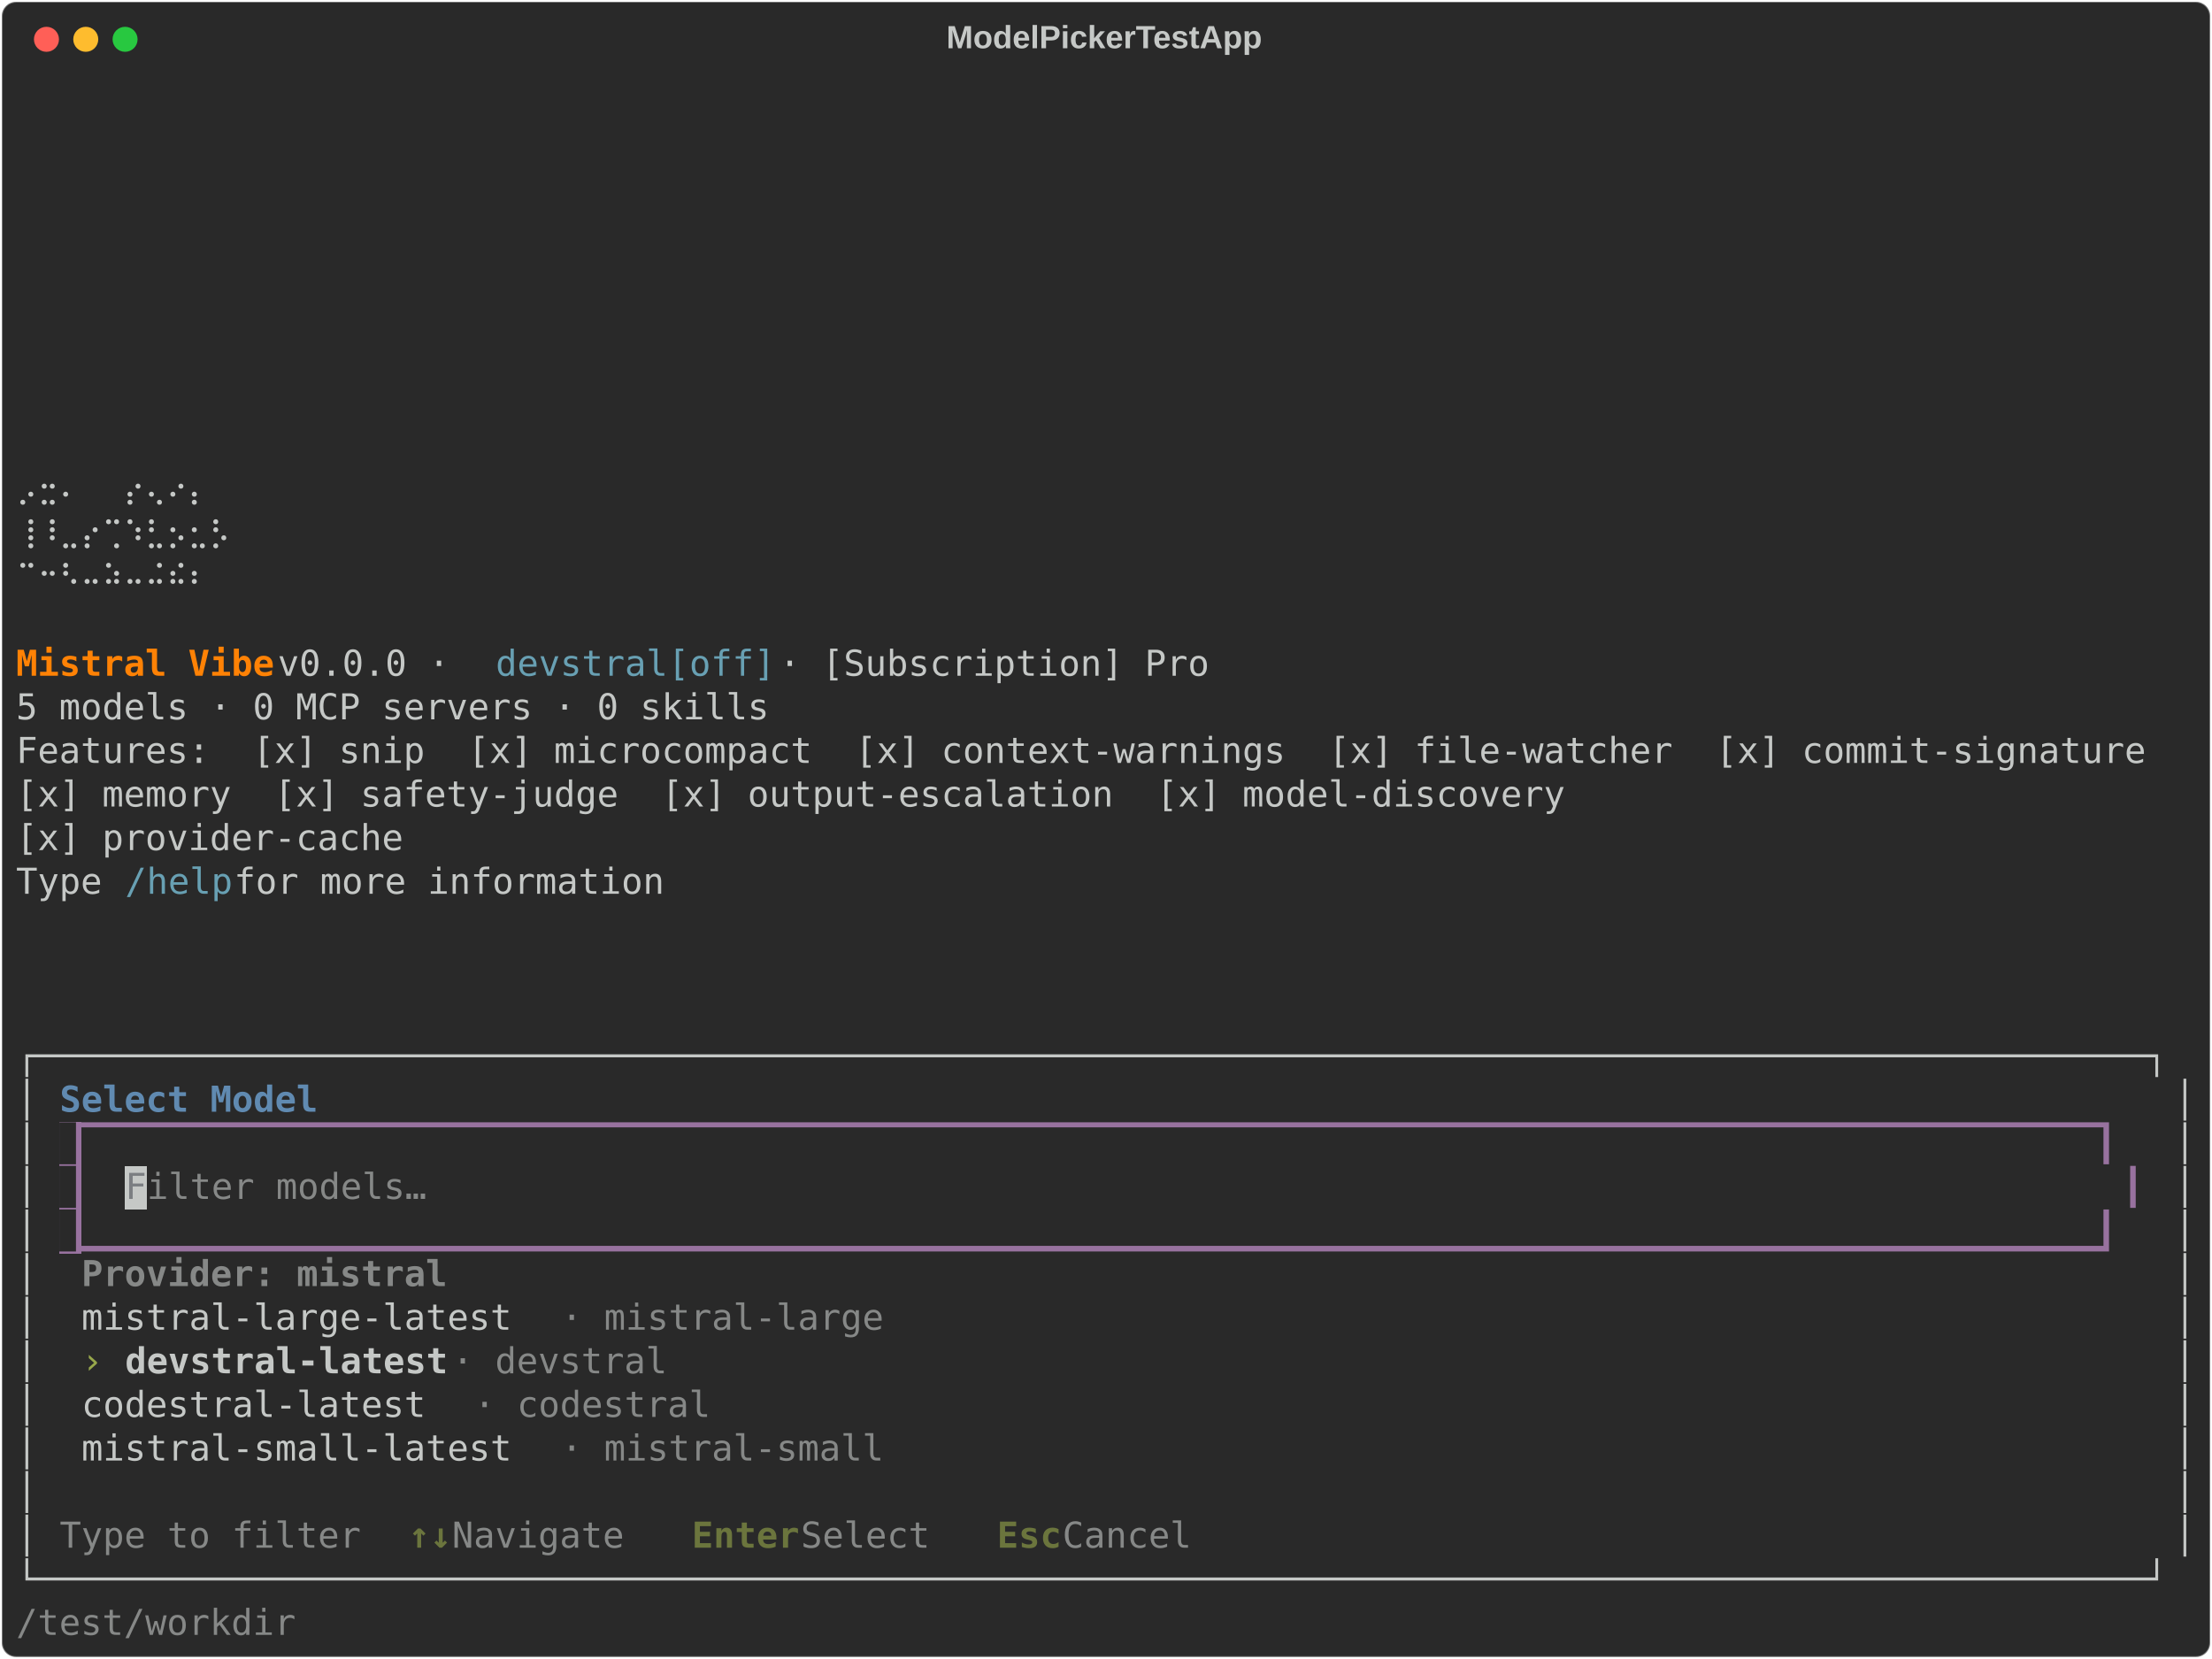
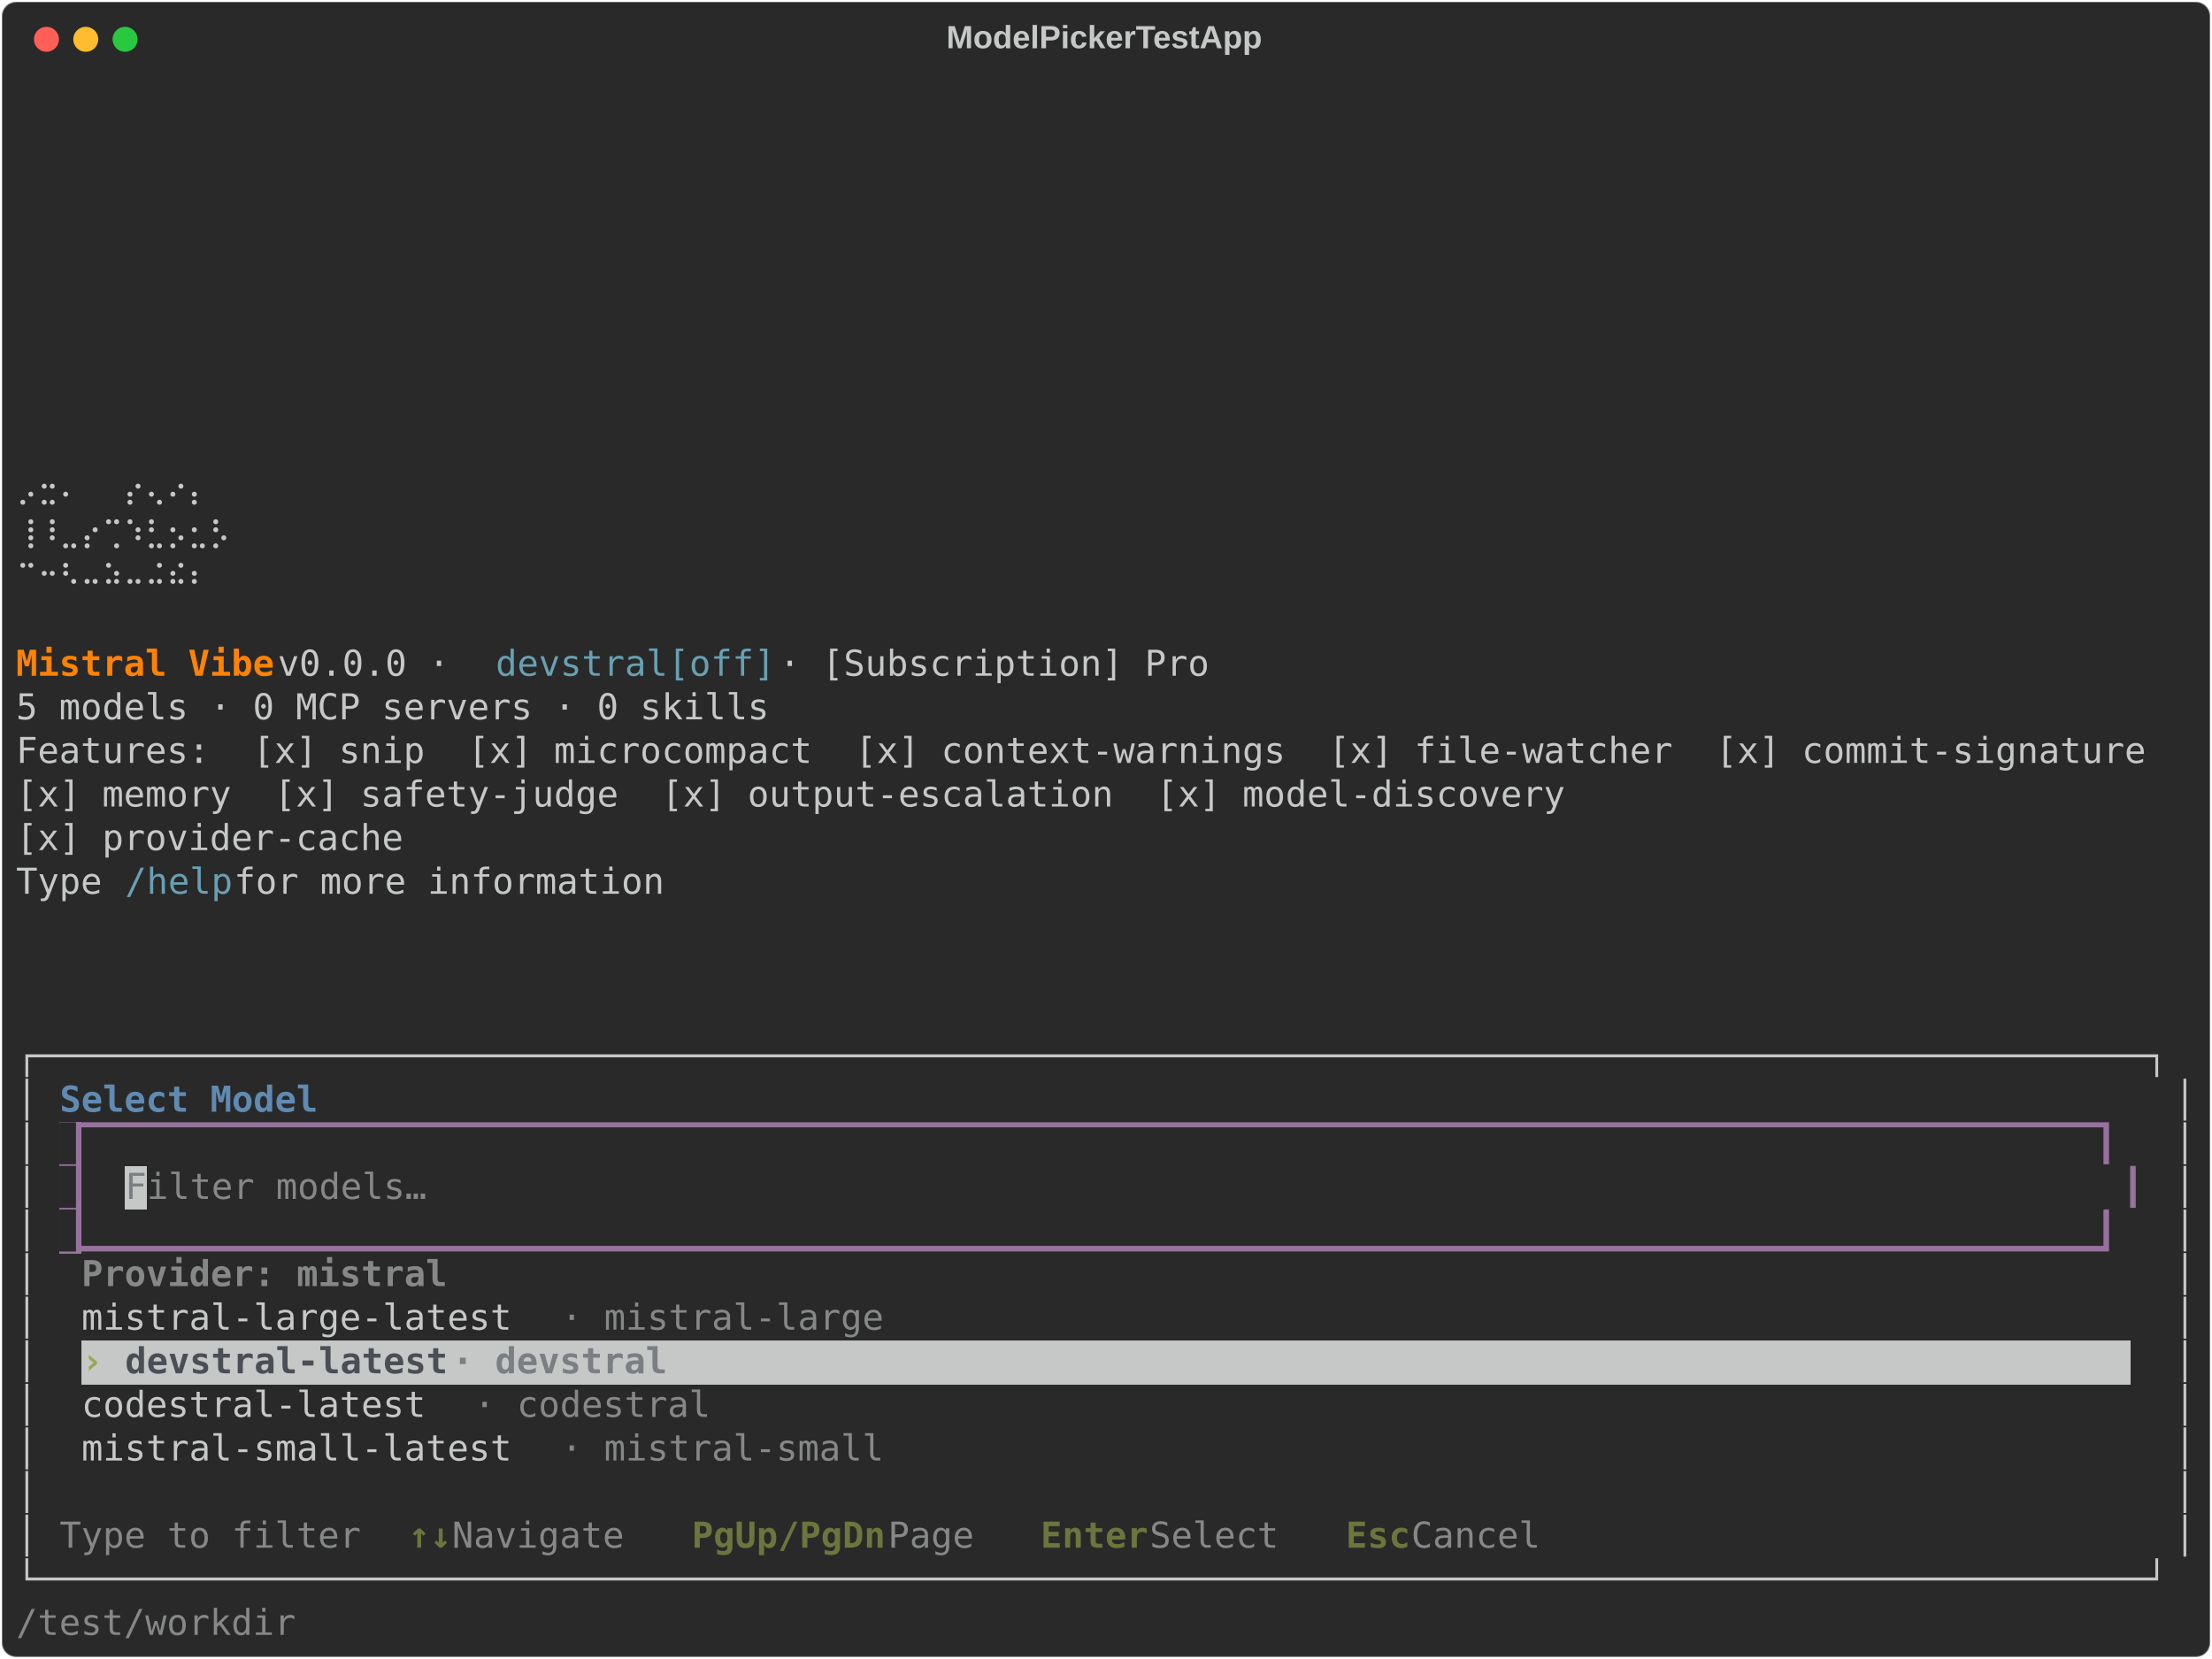
<svg xmlns="http://www.w3.org/2000/svg" class="rich-terminal" viewBox="0 0 1238 928.4">
  <style>

    @font-face {
        font-family: "Fira Code";
        src: local("FiraCode-Regular"),
                url("https://cdnjs.cloudflare.com/ajax/libs/firacode/6.2.0/woff2/FiraCode-Regular.woff2") format("woff2"),
                url("https://cdnjs.cloudflare.com/ajax/libs/firacode/6.2.0/woff/FiraCode-Regular.woff") format("woff");
        font-style: normal;
        font-weight: 400;
    }
    @font-face {
        font-family: "Fira Code";
        src: local("FiraCode-Bold"),
                url("https://cdnjs.cloudflare.com/ajax/libs/firacode/6.2.0/woff2/FiraCode-Bold.woff2") format("woff2"),
                url("https://cdnjs.cloudflare.com/ajax/libs/firacode/6.2.0/woff/FiraCode-Bold.woff") format("woff");
        font-style: bold;
        font-weight: 700;
    }

    .terminal-matrix {
        font-family: Fira Code, monospace;
        font-size: 20px;
        line-height: 24.4px;
        font-variant-east-asian: full-width;
    }

    .terminal-title {
        font-size: 18px;
        font-weight: bold;
        font-family: arial;
    }

    .terminal-r1 { fill: #c5c8c6 }
.terminal-r2 { fill: #ff8205;font-weight: bold }
.terminal-r3 { fill: #68a0b3 }
.terminal-r4 { fill: #608ab1;font-weight: bold }
.terminal-r5 { fill: #292929 }
.terminal-r6 { fill: #98729f }
.terminal-r7 { fill: #7b7e82 }
.terminal-r8 { fill: #868887 }
.terminal-r9 { fill: #868887;font-weight: bold }
- .terminal-r10 { fill: #98a84b }
- .terminal-r11 { fill: #c5c8c6;font-weight: bold }
- .terminal-r12 { fill: #6b753d;font-weight: bold }
+ .terminal-r10 { fill: #98a84b;font-weight: bold }
+ .terminal-r11 { fill: #4b4e55;font-weight: bold }
+ .terminal-r12 { fill: #7b7e82;font-weight: bold }
+ .terminal-r13 { fill: #6b753d;font-weight: bold }
    </style>
  <defs>
    <clipPath id="terminal-clip-terminal">
      <rect x="0" y="0" width="1219.0" height="877.4" />
    </clipPath>
    <clipPath id="terminal-line-0">
      <rect x="0" y="1.5" width="1220" height="24.65" />
    </clipPath>
    <clipPath id="terminal-line-1">
      <rect x="0" y="25.9" width="1220" height="24.65" />
    </clipPath>
    <clipPath id="terminal-line-2">
      <rect x="0" y="50.3" width="1220" height="24.65" />
    </clipPath>
    <clipPath id="terminal-line-3">
      <rect x="0" y="74.7" width="1220" height="24.65" />
    </clipPath>
    <clipPath id="terminal-line-4">
      <rect x="0" y="99.1" width="1220" height="24.65" />
    </clipPath>
    <clipPath id="terminal-line-5">
      <rect x="0" y="123.5" width="1220" height="24.65" />
    </clipPath>
    <clipPath id="terminal-line-6">
      <rect x="0" y="147.9" width="1220" height="24.65" />
    </clipPath>
    <clipPath id="terminal-line-7">
      <rect x="0" y="172.3" width="1220" height="24.65" />
    </clipPath>
    <clipPath id="terminal-line-8">
      <rect x="0" y="196.7" width="1220" height="24.65" />
    </clipPath>
    <clipPath id="terminal-line-9">
      <rect x="0" y="221.1" width="1220" height="24.65" />
    </clipPath>
    <clipPath id="terminal-line-10">
      <rect x="0" y="245.5" width="1220" height="24.65" />
    </clipPath>
    <clipPath id="terminal-line-11">
      <rect x="0" y="269.9" width="1220" height="24.65" />
    </clipPath>
    <clipPath id="terminal-line-12">
      <rect x="0" y="294.3" width="1220" height="24.65" />
    </clipPath>
    <clipPath id="terminal-line-13">
      <rect x="0" y="318.7" width="1220" height="24.65" />
    </clipPath>
    <clipPath id="terminal-line-14">
      <rect x="0" y="343.1" width="1220" height="24.65" />
    </clipPath>
    <clipPath id="terminal-line-15">
      <rect x="0" y="367.5" width="1220" height="24.65" />
    </clipPath>
    <clipPath id="terminal-line-16">
      <rect x="0" y="391.9" width="1220" height="24.65" />
    </clipPath>
    <clipPath id="terminal-line-17">
      <rect x="0" y="416.3" width="1220" height="24.65" />
    </clipPath>
    <clipPath id="terminal-line-18">
      <rect x="0" y="440.7" width="1220" height="24.65" />
    </clipPath>
    <clipPath id="terminal-line-19">
      <rect x="0" y="465.1" width="1220" height="24.65" />
    </clipPath>
    <clipPath id="terminal-line-20">
      <rect x="0" y="489.5" width="1220" height="24.65" />
    </clipPath>
    <clipPath id="terminal-line-21">
      <rect x="0" y="513.9" width="1220" height="24.65" />
    </clipPath>
    <clipPath id="terminal-line-22">
      <rect x="0" y="538.3" width="1220" height="24.65" />
    </clipPath>
    <clipPath id="terminal-line-23">
      <rect x="0" y="562.7" width="1220" height="24.65" />
    </clipPath>
    <clipPath id="terminal-line-24">
      <rect x="0" y="587.1" width="1220" height="24.65" />
    </clipPath>
    <clipPath id="terminal-line-25">
      <rect x="0" y="611.5" width="1220" height="24.65" />
    </clipPath>
    <clipPath id="terminal-line-26">
      <rect x="0" y="635.9" width="1220" height="24.65" />
    </clipPath>
    <clipPath id="terminal-line-27">
      <rect x="0" y="660.3" width="1220" height="24.65" />
    </clipPath>
    <clipPath id="terminal-line-28">
      <rect x="0" y="684.7" width="1220" height="24.65" />
    </clipPath>
    <clipPath id="terminal-line-29">
      <rect x="0" y="709.1" width="1220" height="24.65" />
    </clipPath>
    <clipPath id="terminal-line-30">
      <rect x="0" y="733.5" width="1220" height="24.65" />
    </clipPath>
    <clipPath id="terminal-line-31">
      <rect x="0" y="757.9" width="1220" height="24.65" />
    </clipPath>
    <clipPath id="terminal-line-32">
      <rect x="0" y="782.3" width="1220" height="24.65" />
    </clipPath>
    <clipPath id="terminal-line-33">
      <rect x="0" y="806.7" width="1220" height="24.65" />
    </clipPath>
    <clipPath id="terminal-line-34">
      <rect x="0" y="831.1" width="1220" height="24.65" />
    </clipPath>
  </defs>
  <rect fill="#292929" stroke="rgba(255,255,255,0.35)" stroke-width="1" x="1" y="1" width="1236" height="926.4" rx="8" />
  <text class="terminal-title" fill="#c5c8c6" text-anchor="middle" x="618" y="27">ModelPickerTestApp</text>
  <g transform="translate(26,22)">
    <circle cx="0" cy="0" r="7" fill="#ff5f57" />
    <circle cx="22" cy="0" r="7" fill="#febc2e" />
    <circle cx="44" cy="0" r="7" fill="#28c840" />
  </g>
  <g transform="translate(9, 41)" clip-path="url(#terminal-clip-terminal)">
    <rect fill="#98729f" x="24.4" y="587.1" width="12.2" height="24.65" shape-rendering="crispEdges" />
    <rect fill="#98729f" x="24.4" y="611.5" width="12.2" height="24.65" shape-rendering="crispEdges" />
    <rect fill="#c5c8c6" x="61" y="611.5" width="12.2" height="24.65" shape-rendering="crispEdges" />
    <rect fill="#98729f" x="24.4" y="635.9" width="12.2" height="24.65" shape-rendering="crispEdges" />
+     <rect fill="#c5c8c6" x="36.6" y="709.1" width="24.4" height="24.65" shape-rendering="crispEdges" />
+     <rect fill="#c5c8c6" x="61" y="709.1" width="183" height="24.65" shape-rendering="crispEdges" />
+     <rect fill="#c5c8c6" x="244" y="709.1" width="146.4" height="24.65" shape-rendering="crispEdges" />
+     <rect fill="#c5c8c6" x="390.4" y="709.1" width="793" height="24.65" shape-rendering="crispEdges" />
    <g class="terminal-matrix">
      <text class="terminal-r1" x="1220" y="20" textLength="12.2" clip-path="url(#terminal-line-0)">
</text>
      <text class="terminal-r1" x="1220" y="44.4" textLength="12.2" clip-path="url(#terminal-line-1)">
</text>
      <text class="terminal-r1" x="1220" y="68.8" textLength="12.2" clip-path="url(#terminal-line-2)">
</text>
      <text class="terminal-r1" x="1220" y="93.2" textLength="12.2" clip-path="url(#terminal-line-3)">
</text>
      <text class="terminal-r1" x="1220" y="117.6" textLength="12.2" clip-path="url(#terminal-line-4)">
</text>
      <text class="terminal-r1" x="1220" y="142" textLength="12.2" clip-path="url(#terminal-line-5)">
</text>
      <text class="terminal-r1" x="1220" y="166.4" textLength="12.2" clip-path="url(#terminal-line-6)">
</text>
      <text class="terminal-r1" x="1220" y="190.8" textLength="12.2" clip-path="url(#terminal-line-7)">
</text>
      <text class="terminal-r1" x="1220" y="215.2" textLength="12.2" clip-path="url(#terminal-line-8)">
</text>
      <text class="terminal-r1" x="0" y="239.6" textLength="134.2" clip-path="url(#terminal-line-9)">  ⡠⣒⠄  ⡔⢄⠔⡄</text>
      <text class="terminal-r1" x="1220" y="239.6" textLength="12.2" clip-path="url(#terminal-line-9)">
</text>
      <text class="terminal-r1" x="0" y="264" textLength="134.2" clip-path="url(#terminal-line-10)"> ⢸⠸⣀⡔⢉⠱⣃⡢⣂⡣</text>
      <text class="terminal-r1" x="1220" y="264" textLength="12.2" clip-path="url(#terminal-line-10)">
</text>
      <text class="terminal-r1" x="0" y="288.4" textLength="134.2" clip-path="url(#terminal-line-11)">  ⠉⠒⠣⠤⠵⠤⠬⠮⠆</text>
      <text class="terminal-r1" x="1220" y="288.4" textLength="12.2" clip-path="url(#terminal-line-11)">
</text>
      <text class="terminal-r1" x="1220" y="312.8" textLength="12.2" clip-path="url(#terminal-line-12)">
</text>
      <text class="terminal-r2" x="0" y="337.2" textLength="146.4" clip-path="url(#terminal-line-13)">Mistral Vibe</text>
      <text class="terminal-r1" x="146.4" y="337.2" textLength="122" clip-path="url(#terminal-line-13)"> v0.0.0 · </text>
      <text class="terminal-r3" x="268.4" y="337.2" textLength="158.6" clip-path="url(#terminal-line-13)">devstral[off]</text>
      <text class="terminal-r1" x="427" y="337.2" textLength="256.2" clip-path="url(#terminal-line-13)"> · [Subscription] Pro</text>
      <text class="terminal-r1" x="1220" y="337.2" textLength="12.2" clip-path="url(#terminal-line-13)">
</text>
      <text class="terminal-r1" x="0" y="361.6" textLength="427" clip-path="url(#terminal-line-14)">5 models · 0 MCP servers · 0 skills</text>
      <text class="terminal-r1" x="1220" y="361.6" textLength="12.2" clip-path="url(#terminal-line-14)">
</text>
      <text class="terminal-r1" x="0" y="386" textLength="1207.8" clip-path="url(#terminal-line-15)">Features:  [x] snip  [x] microcompact  [x] context-warnings  [x] file-watcher  [x] commit-signature</text>
      <text class="terminal-r1" x="1220" y="386" textLength="12.2" clip-path="url(#terminal-line-15)">
</text>
      <text class="terminal-r1" x="0" y="410.4" textLength="1012.6" clip-path="url(#terminal-line-16)">           [x] memory  [x] safety-judge  [x] output-escalation  [x] model-discovery</text>
      <text class="terminal-r1" x="1220" y="410.4" textLength="12.2" clip-path="url(#terminal-line-16)">
</text>
      <text class="terminal-r1" x="0" y="434.8" textLength="353.8" clip-path="url(#terminal-line-17)">           [x] provider-cache</text>
      <text class="terminal-r1" x="1220" y="434.8" textLength="12.2" clip-path="url(#terminal-line-17)">
</text>
      <text class="terminal-r1" x="0" y="459.2" textLength="61" clip-path="url(#terminal-line-18)">Type </text>
      <text class="terminal-r3" x="61" y="459.2" textLength="61" clip-path="url(#terminal-line-18)">/help</text>
      <text class="terminal-r1" x="122" y="459.2" textLength="256.2" clip-path="url(#terminal-line-18)"> for more information</text>
      <text class="terminal-r1" x="1220" y="459.2" textLength="12.2" clip-path="url(#terminal-line-18)">
</text>
      <text class="terminal-r1" x="1220" y="483.6" textLength="12.2" clip-path="url(#terminal-line-19)">
</text>
      <text class="terminal-r1" x="1220" y="508" textLength="12.2" clip-path="url(#terminal-line-20)">
</text>
      <text class="terminal-r1" x="1220" y="532.4" textLength="12.2" clip-path="url(#terminal-line-21)">
</text>
      <text class="terminal-r1" x="0" y="556.8" textLength="1220" clip-path="url(#terminal-line-22)">┌──────────────────────────────────────────────────────────────────────────────────────────────────┐</text>
      <text class="terminal-r1" x="1220" y="556.8" textLength="12.2" clip-path="url(#terminal-line-22)">
</text>
      <text class="terminal-r1" x="0" y="581.2" textLength="12.2" clip-path="url(#terminal-line-23)">│</text>
      <text class="terminal-r4" x="24.4" y="581.2" textLength="146.4" clip-path="url(#terminal-line-23)">Select Model</text>
      <text class="terminal-r1" x="1207.8" y="581.2" textLength="12.2" clip-path="url(#terminal-line-23)">│</text>
      <text class="terminal-r1" x="1220" y="581.2" textLength="12.2" clip-path="url(#terminal-line-23)">
</text>
      <text class="terminal-r1" x="0" y="605.6" textLength="12.2" clip-path="url(#terminal-line-24)">│</text>
      <text class="terminal-r5" x="24.4" y="605.6" textLength="12.2" clip-path="url(#terminal-line-24)">▊</text>
      <text class="terminal-r6" x="36.6" y="605.6" textLength="1159" clip-path="url(#terminal-line-24)">▔▔▔▔▔▔▔▔▔▔▔▔▔▔▔▔▔▔▔▔▔▔▔▔▔▔▔▔▔▔▔▔▔▔▔▔▔▔▔▔▔▔▔▔▔▔▔▔▔▔▔▔▔▔▔▔▔▔▔▔▔▔▔▔▔▔▔▔▔▔▔▔▔▔▔▔▔▔▔▔▔▔▔▔▔▔▔▔▔▔▔▔▔▔▎</text>
      <text class="terminal-r1" x="1207.8" y="605.6" textLength="12.2" clip-path="url(#terminal-line-24)">│</text>
      <text class="terminal-r1" x="1220" y="605.6" textLength="12.2" clip-path="url(#terminal-line-24)">
</text>
      <text class="terminal-r1" x="0" y="630" textLength="12.2" clip-path="url(#terminal-line-25)">│</text>
      <text class="terminal-r5" x="24.4" y="630" textLength="12.2" clip-path="url(#terminal-line-25)">▊</text>
      <text class="terminal-r7" x="61" y="630" textLength="12.2" clip-path="url(#terminal-line-25)">F</text>
      <text class="terminal-r8" x="73.2" y="630" textLength="158.6" clip-path="url(#terminal-line-25)">ilter models…</text>
      <text class="terminal-r6" x="1183.4" y="630" textLength="12.2" clip-path="url(#terminal-line-25)">▎</text>
      <text class="terminal-r1" x="1207.8" y="630" textLength="12.2" clip-path="url(#terminal-line-25)">│</text>
      <text class="terminal-r1" x="1220" y="630" textLength="12.2" clip-path="url(#terminal-line-25)">
</text>
      <text class="terminal-r1" x="0" y="654.4" textLength="12.2" clip-path="url(#terminal-line-26)">│</text>
      <text class="terminal-r5" x="24.4" y="654.4" textLength="12.2" clip-path="url(#terminal-line-26)">▊</text>
      <text class="terminal-r6" x="36.6" y="654.4" textLength="1159" clip-path="url(#terminal-line-26)">▁▁▁▁▁▁▁▁▁▁▁▁▁▁▁▁▁▁▁▁▁▁▁▁▁▁▁▁▁▁▁▁▁▁▁▁▁▁▁▁▁▁▁▁▁▁▁▁▁▁▁▁▁▁▁▁▁▁▁▁▁▁▁▁▁▁▁▁▁▁▁▁▁▁▁▁▁▁▁▁▁▁▁▁▁▁▁▁▁▁▁▁▁▁▎</text>
      <text class="terminal-r1" x="1207.8" y="654.4" textLength="12.2" clip-path="url(#terminal-line-26)">│</text>
      <text class="terminal-r1" x="1220" y="654.4" textLength="12.2" clip-path="url(#terminal-line-26)">
</text>
      <text class="terminal-r1" x="0" y="678.8" textLength="12.2" clip-path="url(#terminal-line-27)">│</text>
      <text class="terminal-r9" x="36.6" y="678.8" textLength="231.8" clip-path="url(#terminal-line-27)">  Provider: mistral</text>
      <text class="terminal-r1" x="1207.8" y="678.8" textLength="12.2" clip-path="url(#terminal-line-27)">│</text>
      <text class="terminal-r1" x="1220" y="678.8" textLength="12.2" clip-path="url(#terminal-line-27)">
</text>
      <text class="terminal-r1" x="0" y="703.2" textLength="12.2" clip-path="url(#terminal-line-28)">│</text>
      <text class="terminal-r1" x="36.6" y="703.2" textLength="268.4" clip-path="url(#terminal-line-28)">  mistral-large-latest</text>
      <text class="terminal-r8" x="305" y="703.2" textLength="207.4" clip-path="url(#terminal-line-28)">  · mistral-large</text>
      <text class="terminal-r1" x="1207.8" y="703.2" textLength="12.2" clip-path="url(#terminal-line-28)">│</text>
      <text class="terminal-r1" x="1220" y="703.2" textLength="12.2" clip-path="url(#terminal-line-28)">
</text>
      <text class="terminal-r1" x="0" y="727.6" textLength="12.2" clip-path="url(#terminal-line-29)">│</text>
      <text class="terminal-r10" x="36.6" y="727.6" textLength="24.4" clip-path="url(#terminal-line-29)">› </text>
      <text class="terminal-r11" x="61" y="727.6" textLength="183" clip-path="url(#terminal-line-29)">devstral-latest</text>
-       <text class="terminal-r8" x="244" y="727.6" textLength="146.4" clip-path="url(#terminal-line-29)">  · devstral</text>
+       <text class="terminal-r12" x="244" y="727.6" textLength="146.4" clip-path="url(#terminal-line-29)">  · devstral</text>
      <text class="terminal-r1" x="1207.8" y="727.6" textLength="12.2" clip-path="url(#terminal-line-29)">│</text>
      <text class="terminal-r1" x="1220" y="727.6" textLength="12.2" clip-path="url(#terminal-line-29)">
</text>
      <text class="terminal-r1" x="0" y="752" textLength="12.2" clip-path="url(#terminal-line-30)">│</text>
      <text class="terminal-r1" x="36.6" y="752" textLength="219.6" clip-path="url(#terminal-line-30)">  codestral-latest</text>
      <text class="terminal-r8" x="256.2" y="752" textLength="158.6" clip-path="url(#terminal-line-30)">  · codestral</text>
      <text class="terminal-r1" x="1207.8" y="752" textLength="12.2" clip-path="url(#terminal-line-30)">│</text>
      <text class="terminal-r1" x="1220" y="752" textLength="12.2" clip-path="url(#terminal-line-30)">
</text>
      <text class="terminal-r1" x="0" y="776.4" textLength="12.2" clip-path="url(#terminal-line-31)">│</text>
      <text class="terminal-r1" x="36.6" y="776.4" textLength="268.4" clip-path="url(#terminal-line-31)">  mistral-small-latest</text>
      <text class="terminal-r8" x="305" y="776.4" textLength="207.4" clip-path="url(#terminal-line-31)">  · mistral-small</text>
      <text class="terminal-r1" x="1207.8" y="776.4" textLength="12.2" clip-path="url(#terminal-line-31)">│</text>
      <text class="terminal-r1" x="1220" y="776.4" textLength="12.2" clip-path="url(#terminal-line-31)">
</text>
      <text class="terminal-r1" x="0" y="800.8" textLength="12.2" clip-path="url(#terminal-line-32)">│</text>
      <text class="terminal-r1" x="1207.8" y="800.8" textLength="12.2" clip-path="url(#terminal-line-32)">│</text>
      <text class="terminal-r1" x="1220" y="800.8" textLength="12.2" clip-path="url(#terminal-line-32)">
</text>
      <text class="terminal-r1" x="0" y="825.2" textLength="12.2" clip-path="url(#terminal-line-33)">│</text>
      <text class="terminal-r8" x="24.4" y="825.2" textLength="195.2" clip-path="url(#terminal-line-33)">Type to filter  </text>
-       <text class="terminal-r12" x="219.6" y="825.2" textLength="24.4" clip-path="url(#terminal-line-33)">↑↓</text>
+       <text class="terminal-r13" x="219.6" y="825.2" textLength="24.4" clip-path="url(#terminal-line-33)">↑↓</text>
      <text class="terminal-r8" x="244" y="825.2" textLength="134.2" clip-path="url(#terminal-line-33)"> Navigate  </text>
-       <text class="terminal-r12" x="378.2" y="825.2" textLength="61" clip-path="url(#terminal-line-33)">Enter</text>
-       <text class="terminal-r8" x="439.2" y="825.2" textLength="109.8" clip-path="url(#terminal-line-33)"> Select  </text>
-       <text class="terminal-r12" x="549" y="825.2" textLength="36.6" clip-path="url(#terminal-line-33)">Esc</text>
-       <text class="terminal-r8" x="585.6" y="825.2" textLength="85.4" clip-path="url(#terminal-line-33)"> Cancel</text>
+       <text class="terminal-r13" x="378.2" y="825.2" textLength="109.8" clip-path="url(#terminal-line-33)">PgUp/PgDn</text>
+       <text class="terminal-r8" x="488" y="825.2" textLength="85.4" clip-path="url(#terminal-line-33)"> Page  </text>
+       <text class="terminal-r13" x="573.4" y="825.2" textLength="61" clip-path="url(#terminal-line-33)">Enter</text>
+       <text class="terminal-r8" x="634.4" y="825.2" textLength="109.8" clip-path="url(#terminal-line-33)"> Select  </text>
+       <text class="terminal-r13" x="744.2" y="825.2" textLength="36.6" clip-path="url(#terminal-line-33)">Esc</text>
+       <text class="terminal-r8" x="780.8" y="825.2" textLength="85.4" clip-path="url(#terminal-line-33)"> Cancel</text>
      <text class="terminal-r1" x="1207.8" y="825.2" textLength="12.2" clip-path="url(#terminal-line-33)">│</text>
      <text class="terminal-r1" x="1220" y="825.2" textLength="12.2" clip-path="url(#terminal-line-33)">
</text>
      <text class="terminal-r1" x="0" y="849.6" textLength="1220" clip-path="url(#terminal-line-34)">└──────────────────────────────────────────────────────────────────────────────────────────────────┘</text>
      <text class="terminal-r1" x="1220" y="849.6" textLength="12.2" clip-path="url(#terminal-line-34)">
</text>
      <text class="terminal-r8" x="0" y="874" textLength="158.6" clip-path="url(#terminal-line-35)">/test/workdir</text>
    </g>
  </g>
</svg>
